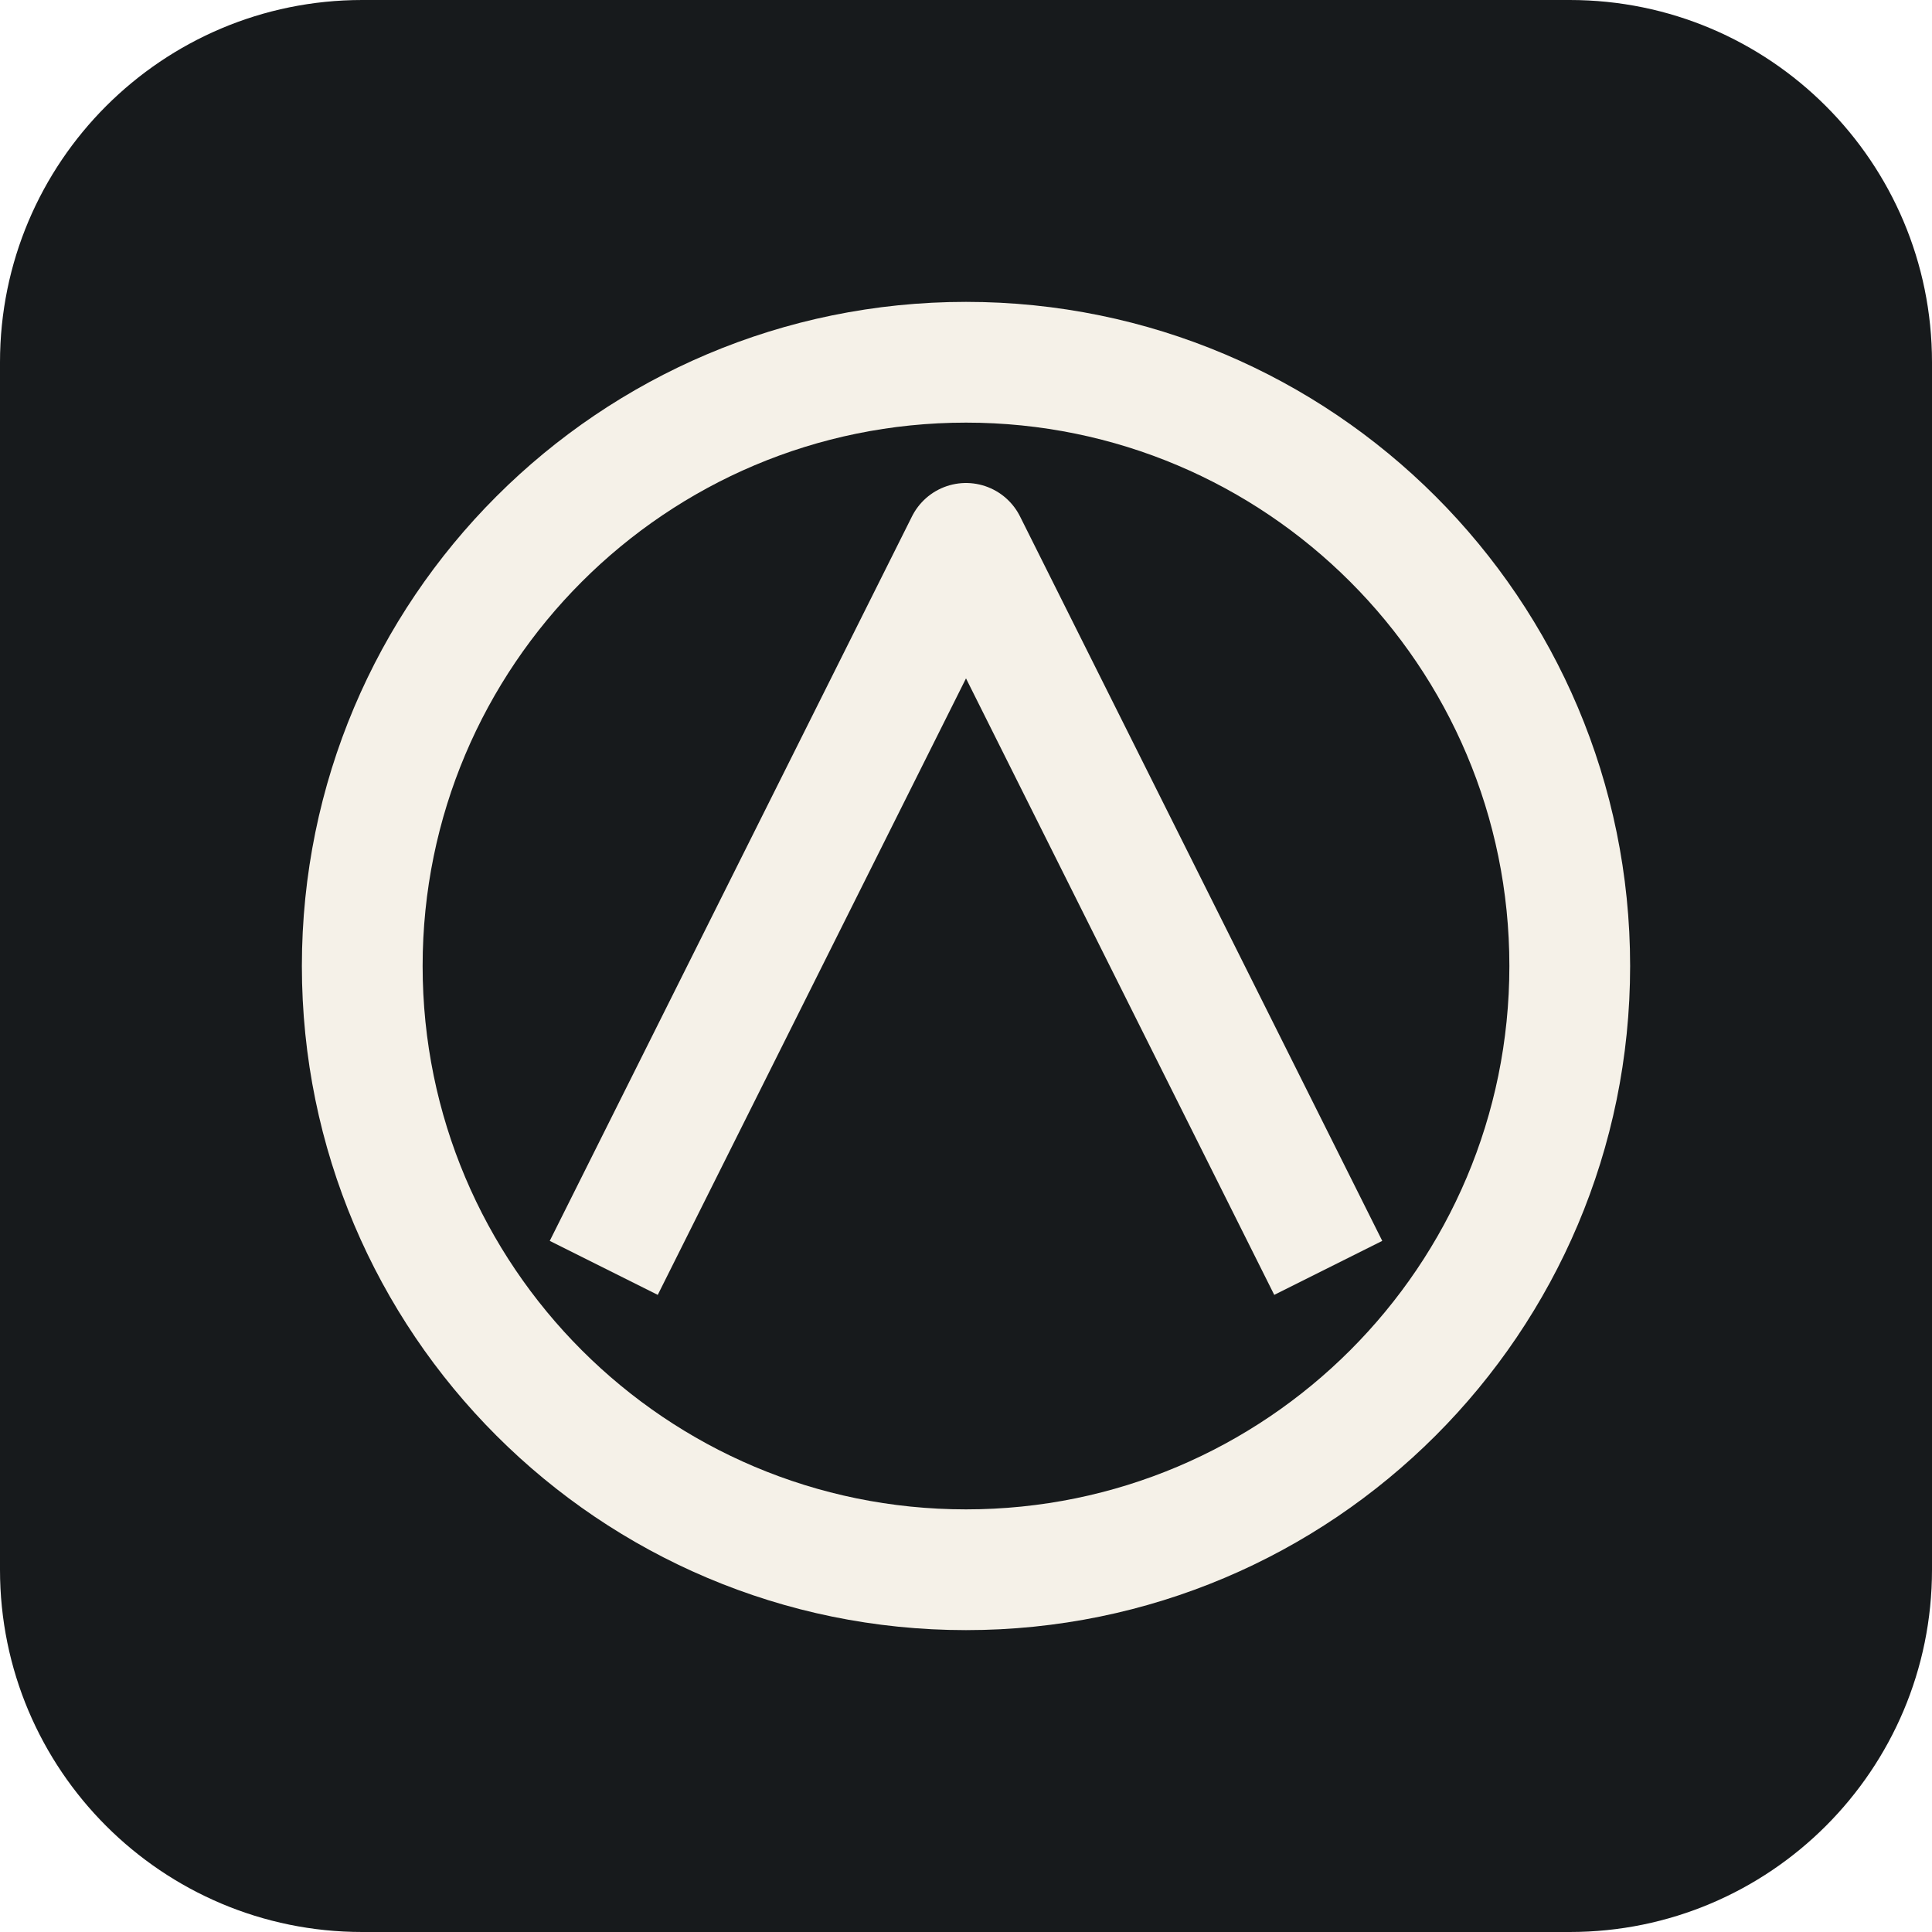
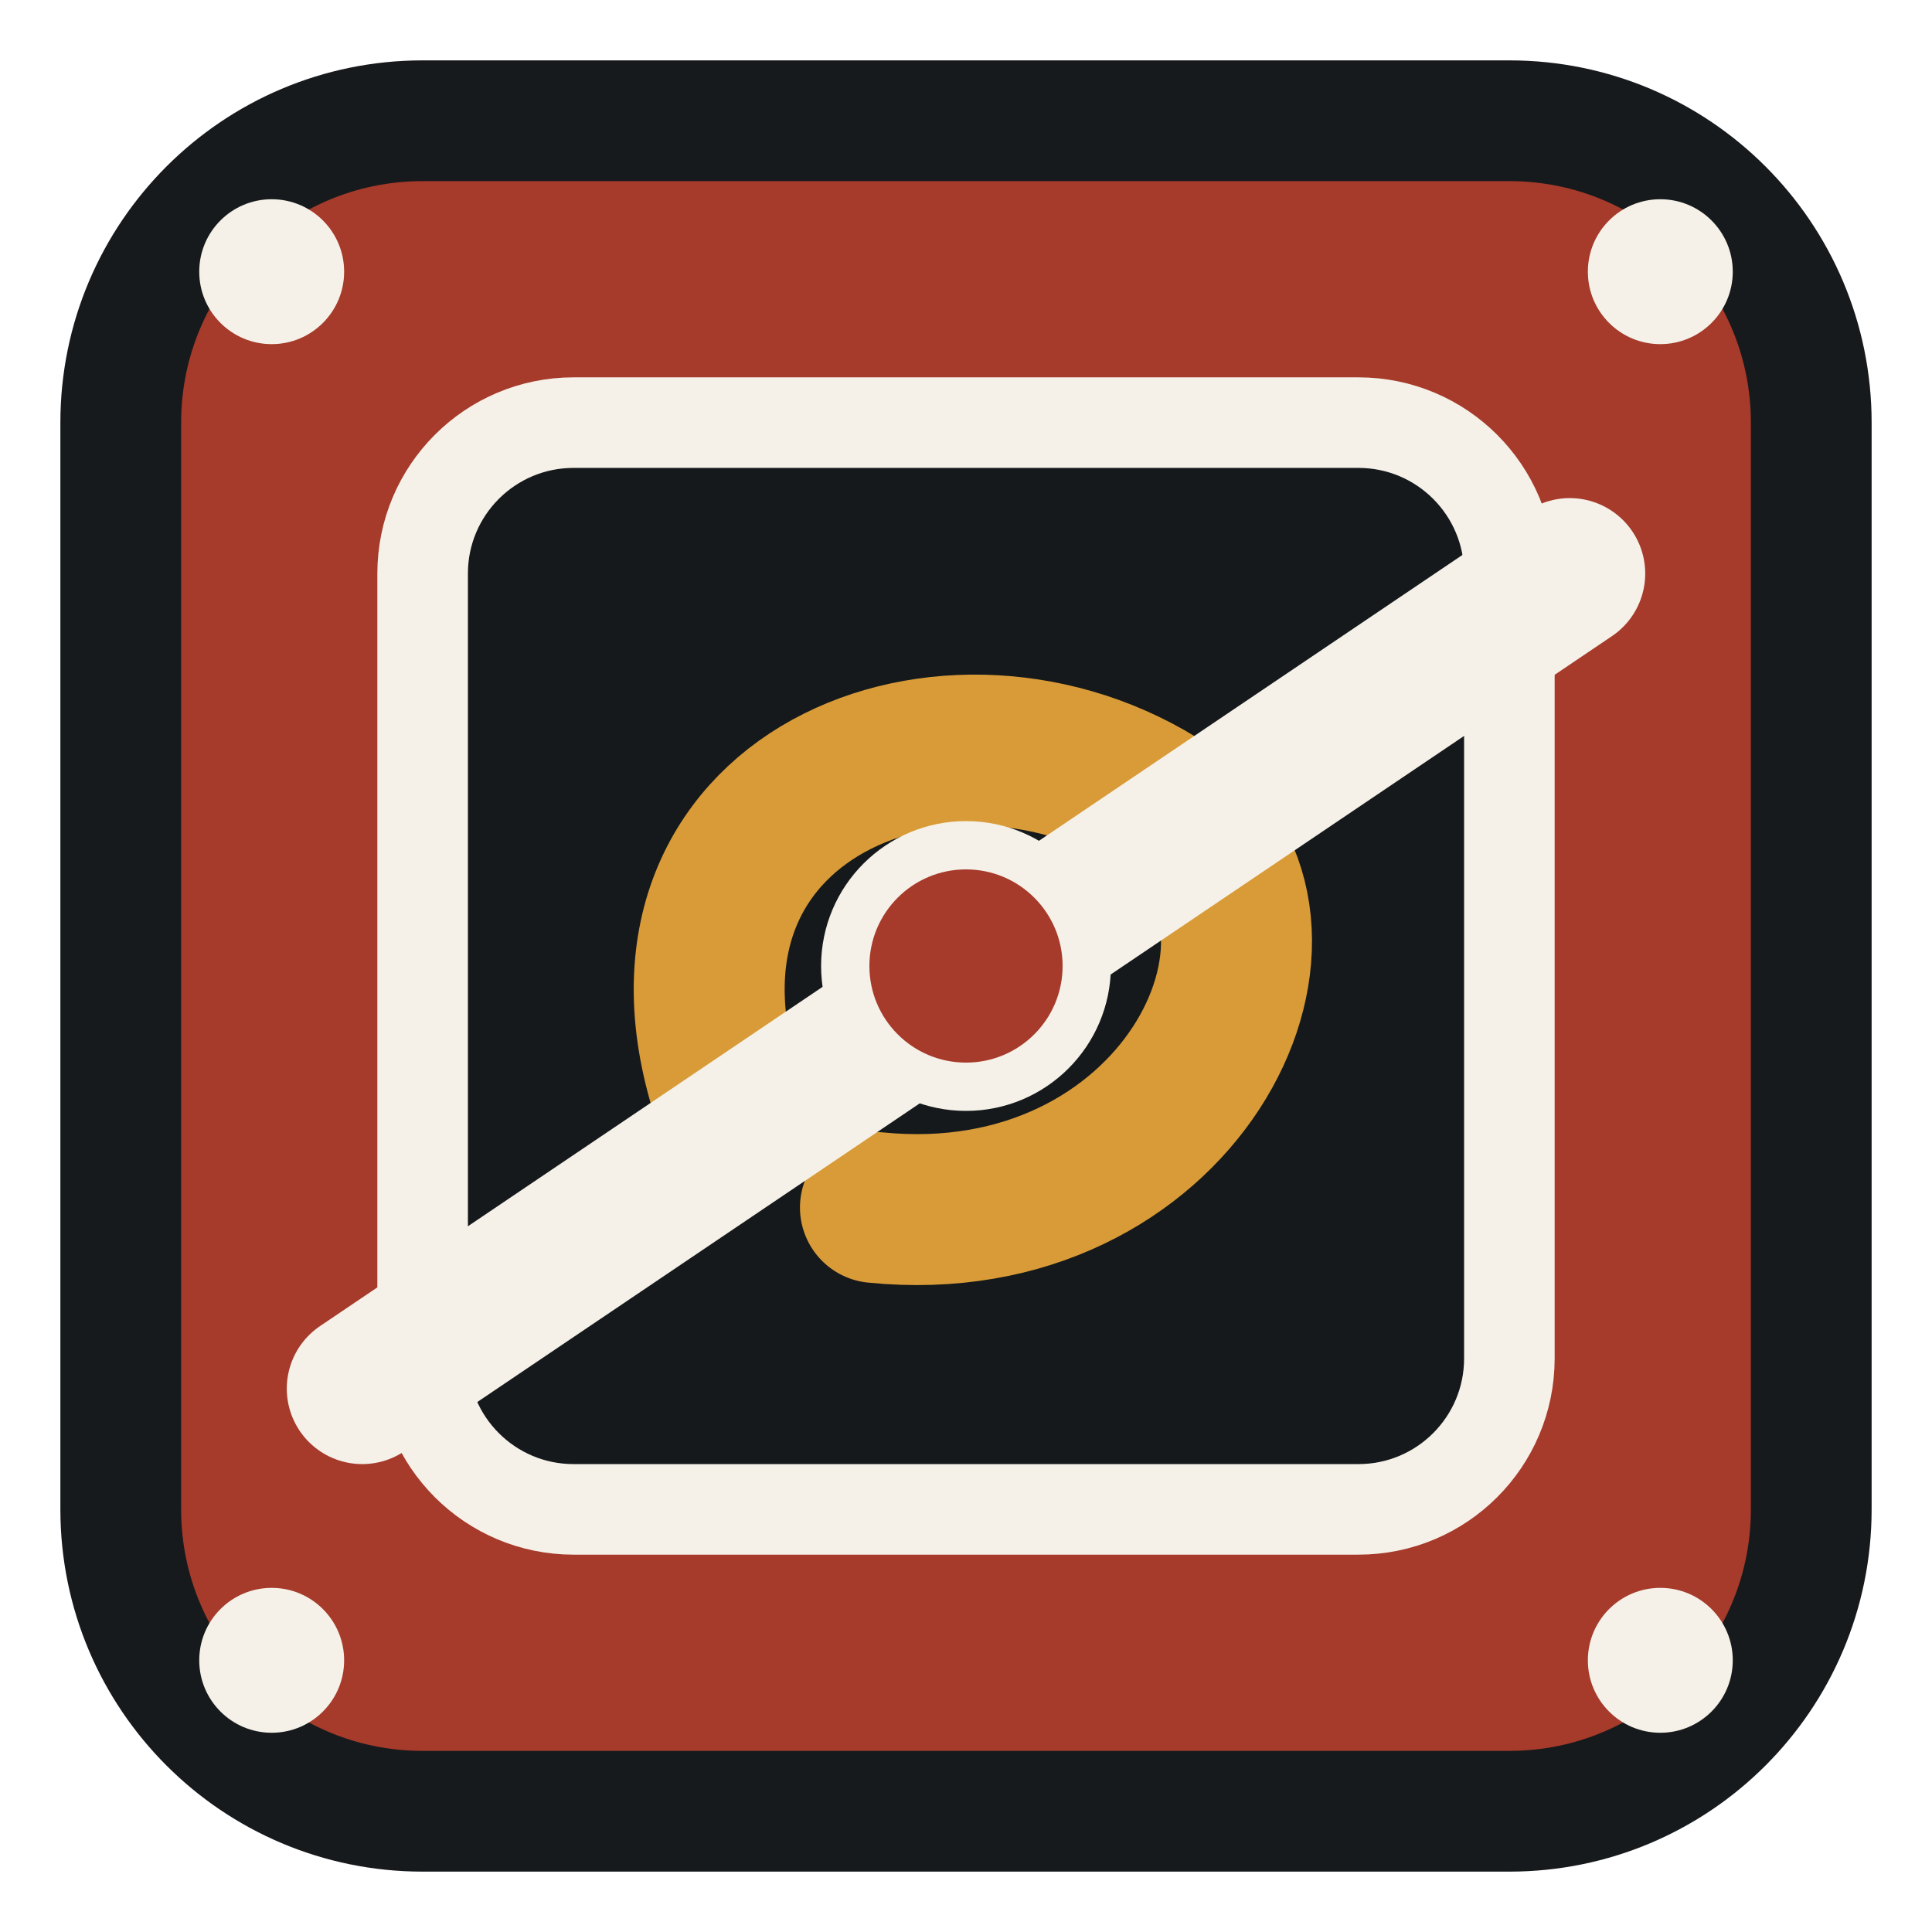
- <svg xmlns="http://www.w3.org/2000/svg" viewBox="0 0 32 32">
-   <rect width="32" height="32" rx="6" fill="#171a1c" />
-   <circle cx="16" cy="16" r="10" fill="none" stroke="#f5f1e8" stroke-width="2" />
-   <path d="M10 21 L16 9 L22 21" fill="none" stroke="#f5f1e8" stroke-width="2" stroke-linejoin="round" />
+ <svg xmlns="http://www.w3.org/2000/svg" viewBox="0 0 32 32" fill="none">
+   <rect x="2" y="2" width="28" height="28" rx="5" fill="#a63a2b" stroke="#171a1c" stroke-width="2" />
+   <rect x="7" y="7" width="18" height="18" rx="2.5" fill="#15191c" stroke="#f5f1e8" stroke-width="1.5" />
+   <circle cx="4.5" cy="4.5" r="1.2" fill="#f5f1e8" />
+   <circle cx="27.5" cy="4.5" r="1.2" fill="#f5f1e8" />
+   <circle cx="4.5" cy="27.5" r="1.2" fill="#f5f1e8" />
+   <circle cx="27.5" cy="27.5" r="1.2" fill="#f5f1e8" />
+   <path d="M 12 18 C 10.5 13, 16 11, 19.5 13.5 C 22 15.5, 19.5 20.5, 14.5 20" stroke="#d99b38" stroke-width="2.5" stroke-linecap="round" />
+   <line x1="6" y1="23" x2="26" y2="9.5" stroke="#f5f1e8" stroke-width="2.5" stroke-linecap="round" />
+   <circle cx="16" cy="16" r="2" fill="#a63a2b" stroke="#f5f1e8" stroke-width="0.8" />
</svg>
